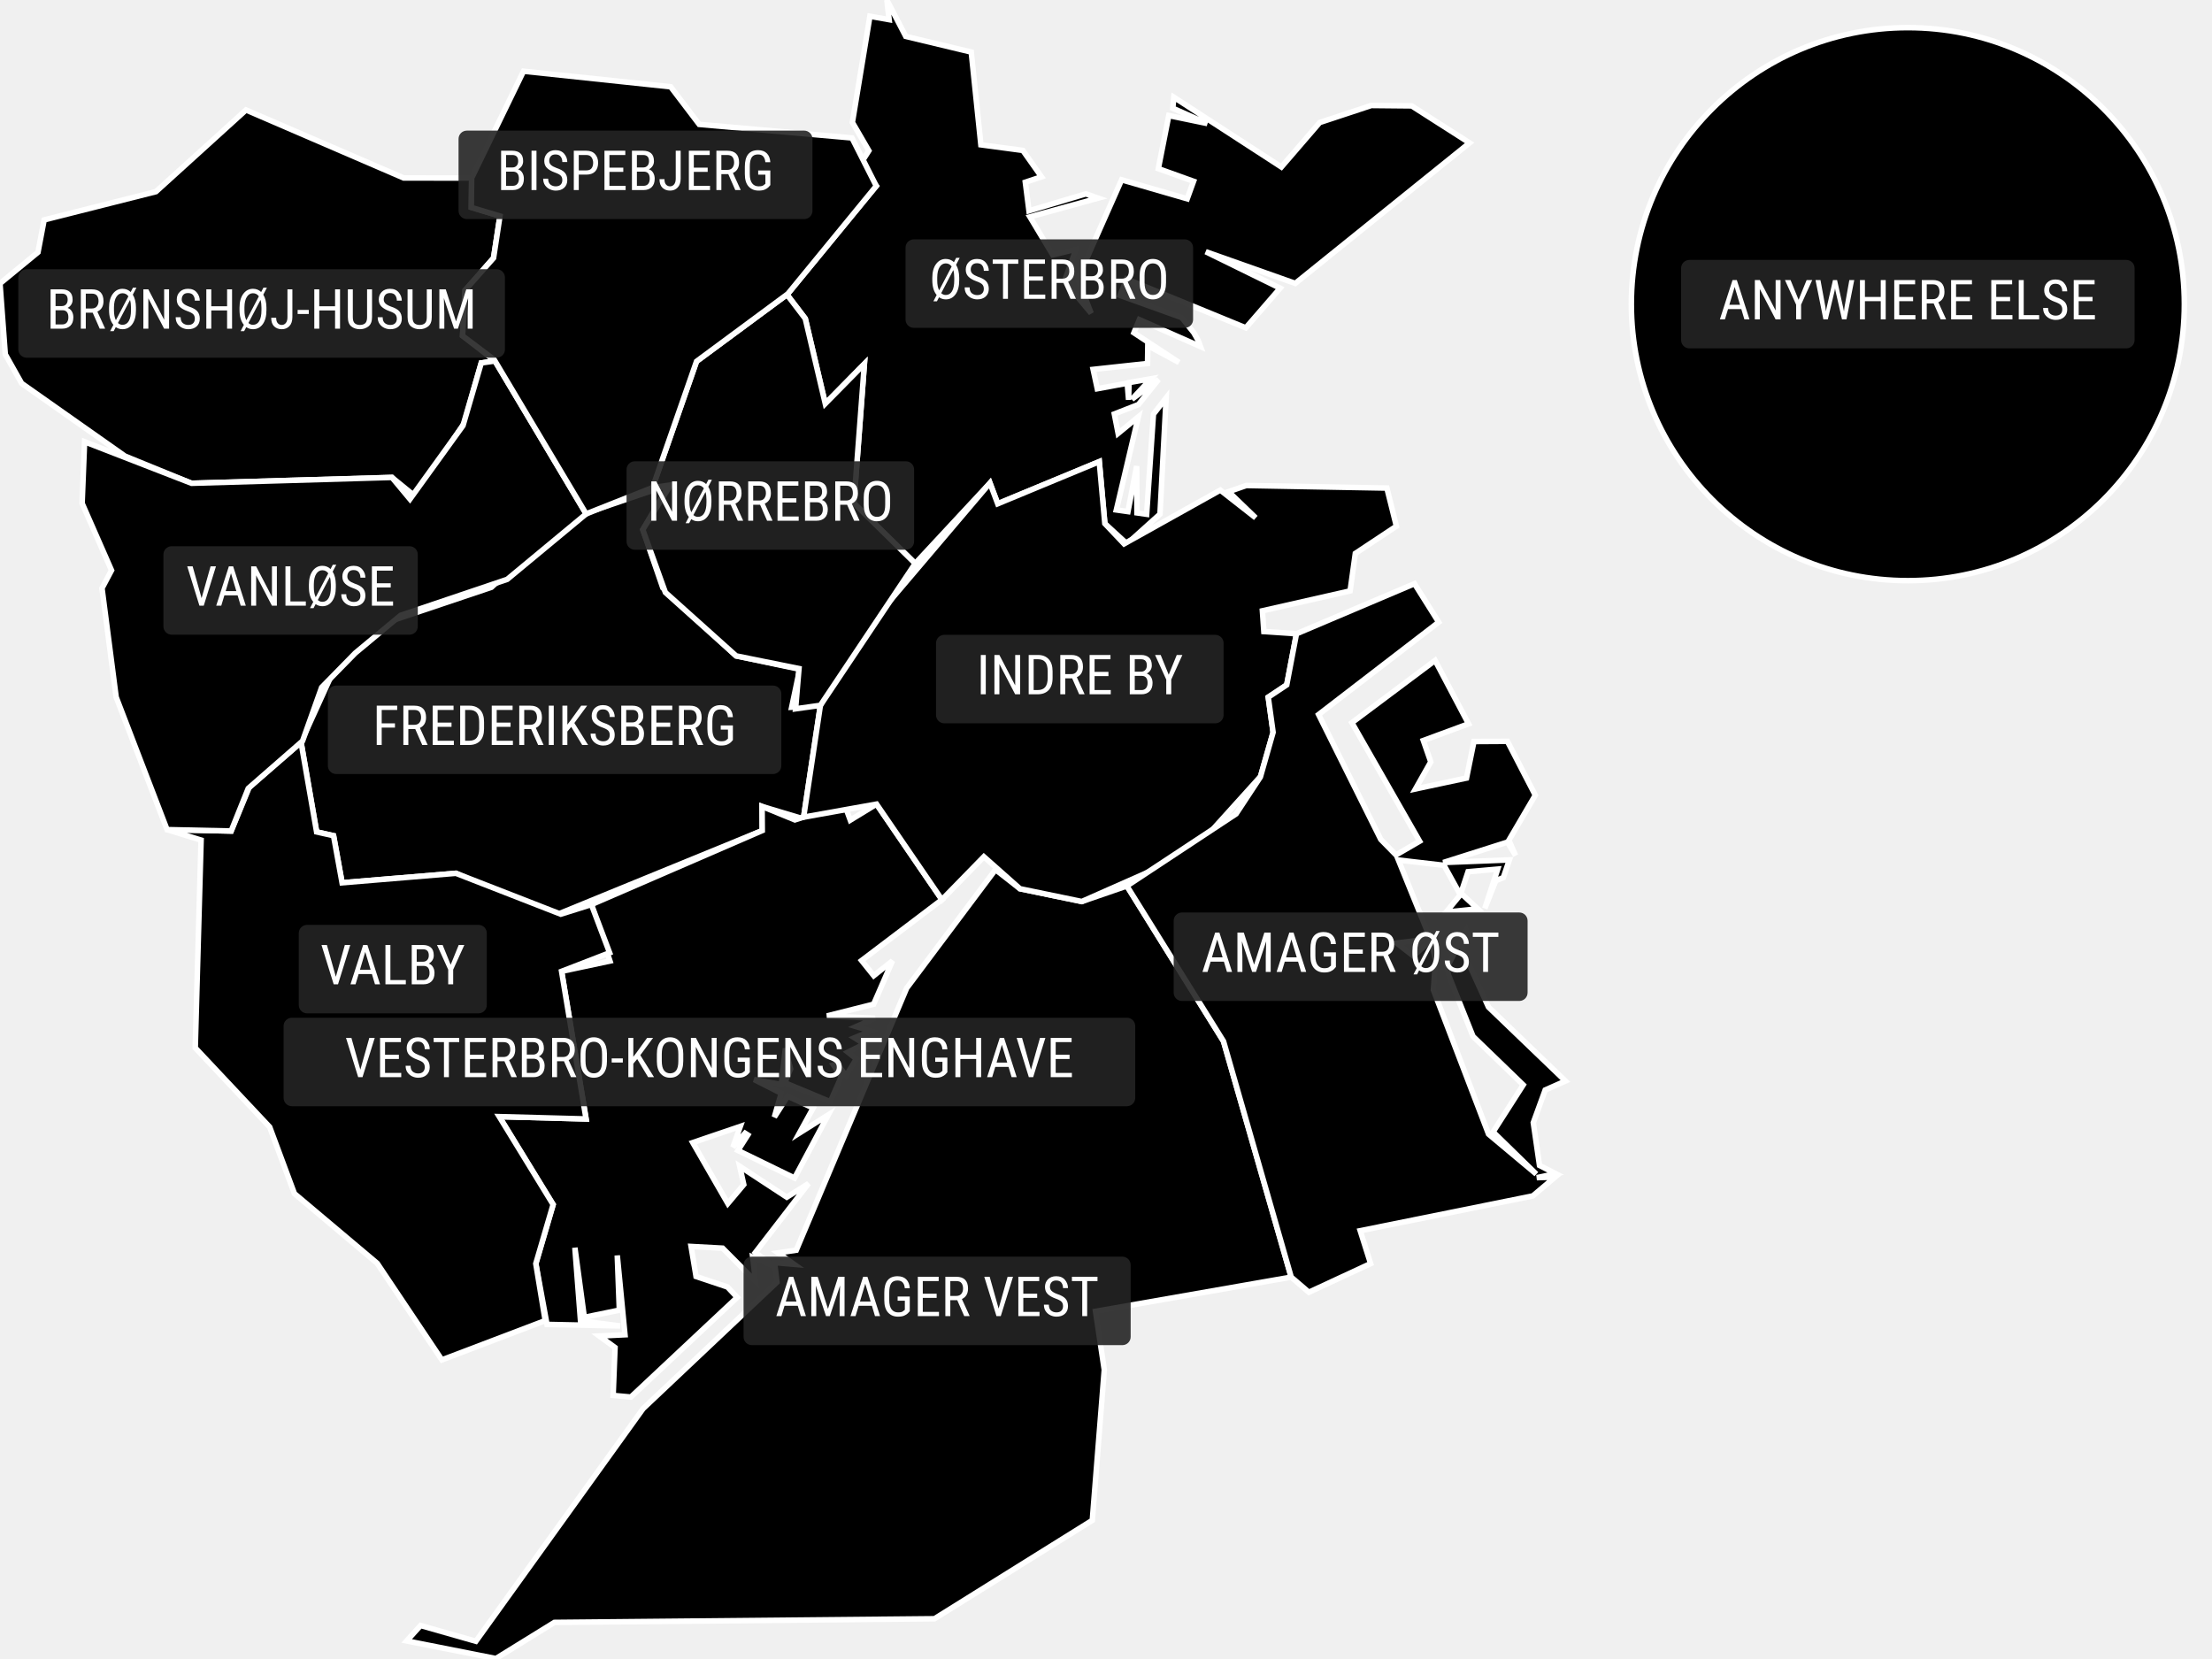
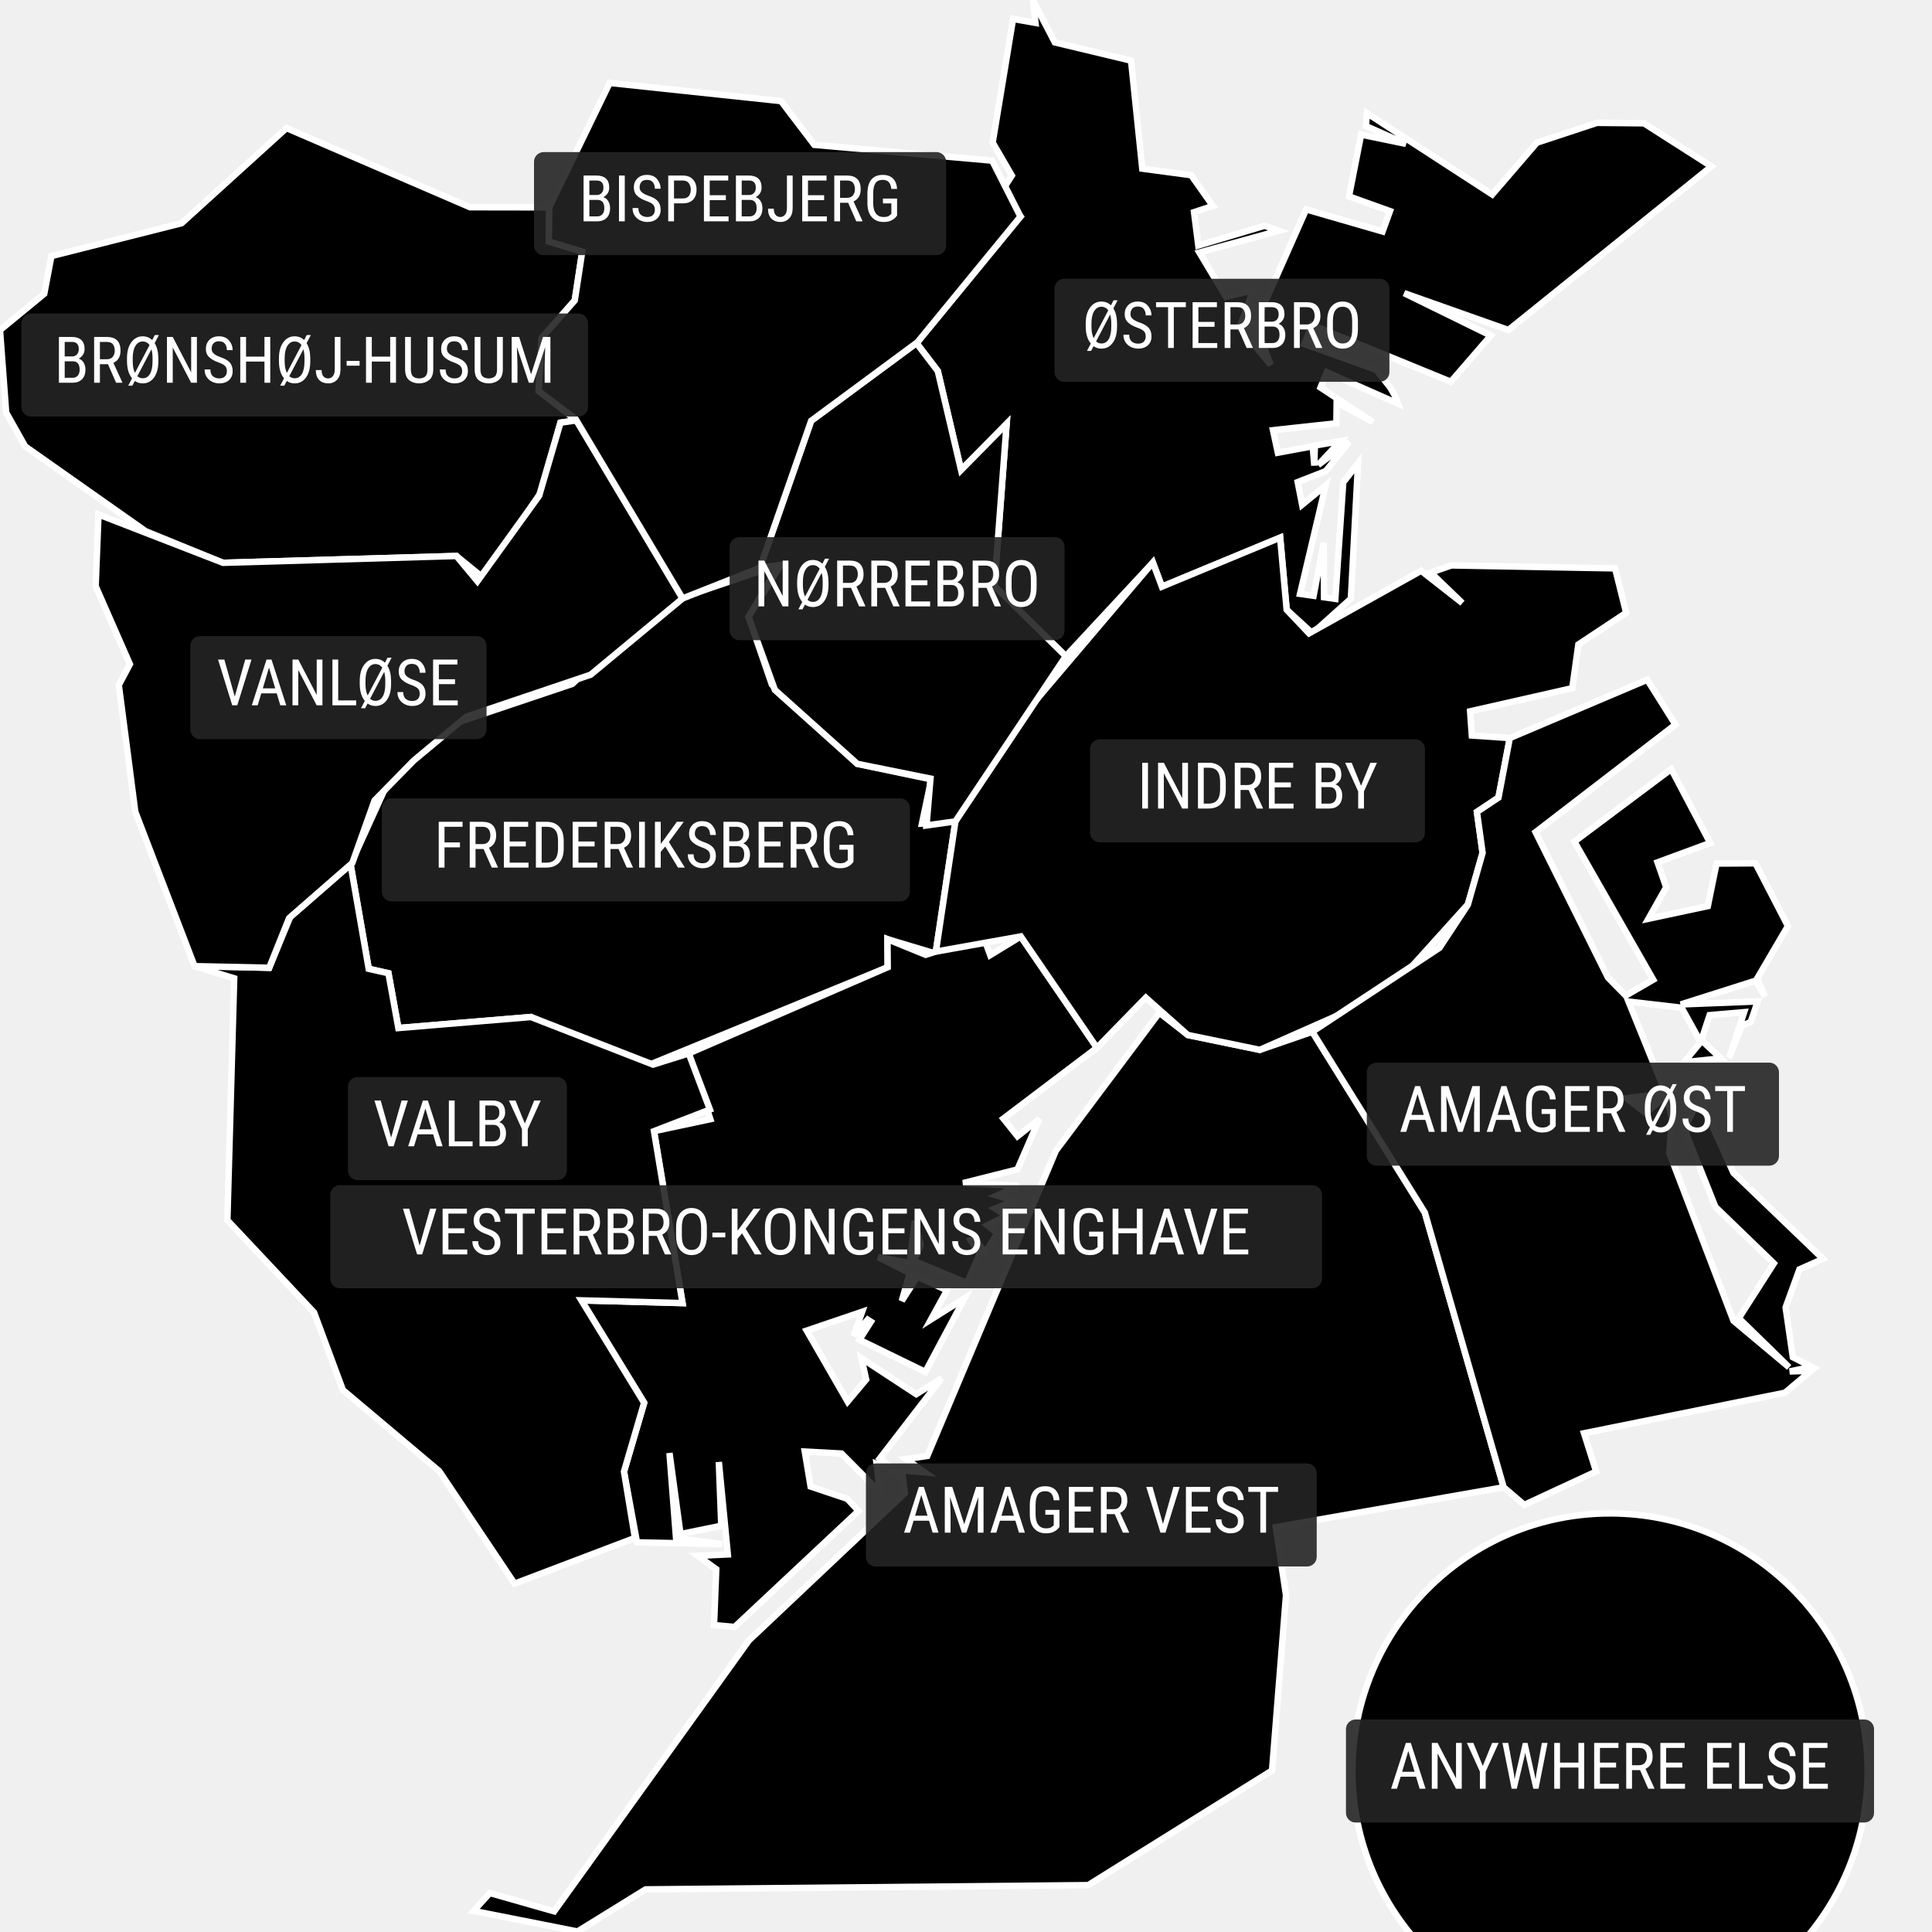
- <svg xmlns="http://www.w3.org/2000/svg" viewBox="0 0 800 600">
+ <svg xmlns="http://www.w3.org/2000/svg" viewBox="0 0 600 600">
  <path d="M 286.327,255.77 L 296.708,255.093 L 290.551,296.157 L 275.615,291.679 L 275.684,300.383 L 199.902,331.392 L 164.885,315.843 L 123.717,319.267 L 120.632,302.246 L 114.511,300.878 L 108.873,268.439 L 121.285,241.141 L 140.473,224.919 L 177.705,212.407 L 204.372,188.11 L 241.945,175.363 L 232.479,191.556 L 239.719,212.615 L 266.232,237.21 L 289.218,242.036 L 286.327,255.77 Z" data-district="Frederiksberg" data-district-id="F" fill="black" stroke="white" stroke-width="2" />
  <path d="M 368.882,321.422 L 360.031,314.506 L 327.917,357.363 L 287.979,452.15 L 281.363,453.117 L 287.23,457.269 L 280.158,456.652 L 281.008,463.723 L 232.589,509.445 L 172.105,593.584 L 152.109,587.89 L 147.079,593.461 L 179.341,599.843 L 200.519,586.761 L 337.956,585.445 L 395.044,549.845 L 399.383,495.407 L 396.209,474.258 L 466.981,461.883 L 442.503,376.595 L 407.553,320.424 L 391.247,326.041 L 368.882,321.422 Z" data-district="Amager Vest" data-district-id="10" fill="black" stroke="white" stroke-width="2" />
  <path d="M 263.116,465.464 L 266.625,469.208 L 228.157,505.262 L 221.752,504.678 L 222.436,487.349 L 216.721,483.182 L 226.033,482.734 L 223.241,454.042 L 223.997,473.828 L 211.333,476.425 L 207.912,451.242 L 209.949,477.68 L 224.307,479.544 L 197.825,478.991 L 193.783,457.012 L 200.044,435.647 L 180.558,403.842 L 211.959,404.682 L 203.104,351.295 L 220.596,347.568 L 213.887,327.148 L 275.684,300.382 L 275.615,291.679 L 287.486,296.522 L 305.326,290.639 L 307.518,296.618 L 317.009,290.816 L 340.659,325.385 L 311.608,347.39 L 316.002,352.875 L 322.779,347.494 L 315.964,363.178 L 299.103,367.419 L 316.416,368.278 L 309.601,371.285 L 314.959,372.883 L 309.005,375.321 L 312.593,377.567 L 306.634,380.534 L 309.7,382.969 L 306.003,389.036 L 302.792,384.793 L 301.435,385.173 L 304.253,389.399 L 300.294,398.44 L 283.834,391.578 L 285.921,386.628 L 284.035,379.166 L 282.566,392.212 L 272.737,390.427 L 282.525,395.39 L 280.055,404.016 L 284.864,396.477 L 294.103,400.71 L 289.118,409.779 L 299.558,403.207 L 287.36,426.048 L 266.885,416.079 L 270.458,410.478 L 269.468,409.842 L 265.074,414.861 L 267.743,407.381 L 250.538,413.232 L 263.241,435.267 L 268.994,428.417 L 267.521,421.806 L 284.546,432.972 L 292.427,428.043 L 273.208,452.967 L 279.614,457.878 L 272.23,454.662 L 273.229,463.365 L 261.346,451.414 L 249.937,450.796 L 251.744,461.654 L 263.116,465.464 Z" data-district="Vesterbro-Kongens Enghave" data-district-id="4" fill="black" stroke="white" stroke-width="2" />
  <path d="M 411.728,146.313 L 403.013,149.715 L 404.389,156.741 L 411.702,150.747 L 403.74,184.426 L 407.944,185.026 L 411.098,168.567 L 411.201,185.492 L 414.696,185.991 L 417.157,149.799 L 421.753,143.888 L 419.526,185.938 L 407.576,196.681 L 399.578,189.35 L 397.564,166.967 L 360.842,182.189 L 358.033,174.702 L 330.988,203.795 L 308.815,181.987 L 312.616,131.618 L 298.471,145.982 L 291.238,115.231 L 284.628,106.553 L 316.916,67.254 L 310.622,60.161 L 314.234,54.514 L 308.28,44.275 L 314.615,5.877 L 321.569,7.108 L 320.747,0.0 L 327.588,13.168 L 351.264,18.831 L 354.747,52.376 L 369.929,54.406 L 376.668,63.947 L 370.821,65.896 L 372.142,76.237 L 392.71,70.117 L 397.143,71.658 L 372.474,78.429 L 380.726,92.169 L 389.116,90.187 L 384.952,101.768 L 394.624,113.284 L 389.788,100.819 L 405.646,65.035 L 429.368,71.894 L 431.668,65.566 L 418.931,60.989 L 422.706,41.796 L 436.631,44.679 L 424.168,39.145 L 424.522,35.15 L 463.431,60.403 L 477.288,44.316 L 495.94,38.151 L 510.557,38.294 L 531.49,51.678 L 468.455,102.486 L 436.073,91.036 L 462.979,104.221 L 450.564,118.559 L 407.458,100.901 L 405.065,106.855 L 427.381,114.863 L 431.73,120.298 L 433.352,123.16 L 434.168,125.345 L 412.06,115.584 L 410.096,120.358 L 426.413,131.093 L 415.115,125.008 L 415.022,131.459 L 395.342,133.598 L 396.853,140.59 L 407.678,138.592 L 408.169,144.592 L 408.338,138.363 L 416.272,136.986 L 409.376,144.384 L 419.034,137.216 L 411.728,146.313 Z" data-district="Østerbro" data-district-id="2" fill="black" stroke="white" stroke-width="2" />
  <path d="M 202.817,330.622 L 164.885,315.843 L 123.717,319.267 L 120.632,302.246 L 114.511,300.878 L 108.874,268.439 L 90.209,284.559 L 83.596,300.547 L 60.419,300.044 L 72.73,303.826 L 70.612,378.957 L 97.53,407.598 L 106.484,431.676 L 136.411,456.883 L 159.809,491.817 L 197.184,477.618 L 193.783,457.012 L 200.044,435.647 L 180.558,403.842 L 211.959,404.682 L 203.104,351.295 L 220.476,344.583 L 213.887,327.148 L 202.817,330.622 Z" data-district="Valby" data-district-id="5" fill="black" stroke="white" stroke-width="2" />
  <path d="M 45.216,164.965 L 69.274,174.786 L 141.746,172.672 L 150.14,179.516 L 167.878,153.079 L 174.058,131.257 L 179.028,130.557 L 167.287,121.443 L 168.195,105.003 L 178.5,93.304 L 180.817,78.132 L 170.456,75.02 L 170.581,64.399 L 145.975,64.358 L 88.962,39.776 L 56.4,69.315 L 15.967,79.53 L 13.741,91.235 L 0.0,102.522 L 1.91,128.128 L 7.824,138.638 L 45.216,164.965 Z" data-district="Brønshøj-Husum" data-district-id="7" fill="black" stroke="white" stroke-width="2" />
  <path d="M 128.469,236.205 L 144.88,222.546 L 183.437,209.531 L 211.988,185.852 L 179.028,130.557 L 174.058,131.257 L 167.448,153.926 L 148.272,180.511 L 141.746,172.672 L 69.274,174.786 L 30.592,159.773 L 29.701,182.031 L 40.336,206.265 L 36.893,212.748 L 42.009,252.11 L 60.419,300.044 L 83.596,300.547 L 89.78,285.135 L 109.422,267.993 L 116.324,248.607 L 128.469,236.205 Z" data-district="Vanløse" data-district-id="6" fill="black" stroke="white" stroke-width="2" />
  <path d="M 450.743,175.593 L 501.584,176.52 L 505.024,190.309 L 490.175,200.156 L 488.285,213.712 L 456.562,220.903 L 457.09,228.419 L 468.886,229.209 L 465.363,247.702 L 458.677,252.153 L 460.435,264.865 L 455.896,280.812 L 430.892,308.512 L 391.247,326.041 L 368.882,321.422 L 355.828,309.843 L 340.659,325.385 L 317.009,290.816 L 290.644,295.528 L 296.708,255.093 L 309.176,232.254 L 358.033,174.702 L 360.842,182.189 L 397.564,166.967 L 399.578,189.35 L 406.54,196.69 L 441.344,177.261 L 454.135,187.281 L 444.328,177.819 L 450.743,175.593 Z" data-district="Indre By" data-district-id="1" fill="black" stroke="white" stroke-width="2" />
  <path d="M 238.962,181.12 L 232.478,191.556 L 240.641,214.255 L 266.233,237.211 L 288.966,241.804 L 287.736,256.346 L 296.708,255.093 L 330.988,203.795 L 308.815,181.987 L 312.616,131.618 L 298.471,145.982 L 291.238,115.231 L 284.628,106.553 L 251.914,130.688 L 236.005,176.336 L 242.534,175.392 L 238.962,181.12 Z" data-district="Nørrebro" data-district-id="3" fill="black" stroke="white" stroke-width="2" />
  <path d="M 242.55,31.39 L 189.337,25.755 L 170.581,64.399 L 170.456,75.02 L 180.817,78.132 L 178.5,93.304 L 168.195,105.003 L 167.287,121.443 L 178.707,130.044 L 211.988,185.852 L 236.005,176.336 L 251.914,130.688 L 284.935,106.271 L 316.916,67.254 L 308.128,49.889 L 252.89,44.985 L 242.55,31.39 Z" data-district="Bispebjerg" data-district-id="8" fill="black" stroke="white" stroke-width="2" />
  <path d="M 505.753,311.046 L 522.251,312.96 L 528.149,323.629 L 522.995,329.889 L 534.443,328.689 L 528.363,323.033 L 530.938,315.266 L 541.662,314.327 L 536.997,328.552 L 540.965,318.516 L 543.687,317.404 L 545.879,311.003 L 521.988,311.938 L 545.198,304.569 L 548.138,309.41 L 545.692,303.906 L 555.257,287.593 L 545.181,268.111 L 533.072,268.184 L 530.382,281.393 L 511.924,285.335 L 517.458,275.543 L 514.764,267.812 L 531.117,261.784 L 519.017,238.854 L 488.933,261.374 L 513.423,304.249 L 504.883,309.204 L 499.374,303.587 L 476.887,258.43 L 520.326,225.021 L 511.571,211.108 L 468.886,229.209 L 465.363,247.702 L 458.677,252.153 L 460.435,264.865 L 455.837,281.002 L 447.046,294.355 L 407.553,320.424 L 442.503,376.595 L 466.981,461.883 L 473.368,467.358 L 495.703,456.989 L 491.938,445.108 L 554.356,432.517 L 562.41,425.722 L 555.808,425.911 L 562.642,424.48 L 556.785,421.492 L 554.54,406.028 L 558.837,394.216 L 566.165,390.966 L 538.334,364.218 L 529.069,343.785 L 528.676,341.799 L 530.662,338.026 L 530.244,336.39 L 523.305,349.955 L 523.886,352.619 L 532.739,374.823 L 550.892,392.363 L 539.998,409.375 L 555.619,424.623 L 538.359,410.176 L 518.41,358.039 L 519.193,347.28 L 517.486,340.095 L 511.161,345.761 L 505.131,341.059 L 517.316,339.567 L 505.753,311.046 Z" data-district="Amager Øst" data-district-id="9" fill="black" stroke="white" stroke-width="2" />
  <rect x="268.92" y="454.487" width="140" height="32" rx="3" fill="#242424" fill-opacity="0.9" pointer-events="none" data-district="Amager Vest" data-district-id="F" />
  <text x="338.92" y="470.487" text-anchor="middle" dominant-baseline="middle" fill="#ffffff" font-size="20px" font-family="Roboto Condensed, sans-serif" pointer-events="none" data-district="Amager Vest" data-district-id="F">AMAGER VEST</text>
  <rect x="102.567" y="368.077" width="308" height="32" rx="3" fill="#242424" fill-opacity="0.9" pointer-events="none" data-district="Vesterbro-Kongens Enghave" data-district-id="F" />
  <text x="256.567" y="384.077" text-anchor="middle" dominant-baseline="middle" fill="#ffffff" font-size="20px" font-family="Roboto Condensed, sans-serif" pointer-events="none" data-district="Vesterbro-Kongens Enghave" data-district-id="F">VESTERBRO-KONGENS ENGHAVE</text>
  <rect x="327.495" y="86.571" width="104" height="32" rx="3" fill="#242424" fill-opacity="0.9" pointer-events="none" data-district="Østerbro" data-district-id="F" />
  <text x="379.495" y="102.571" text-anchor="middle" dominant-baseline="middle" fill="#ffffff" font-size="20px" font-family="Roboto Condensed, sans-serif" pointer-events="none" data-district="Østerbro" data-district-id="F">ØSTERBRO</text>
  <rect x="108.055" y="334.492" width="68" height="32" rx="3" fill="#242424" fill-opacity="0.9" pointer-events="none" data-district="Valby" data-district-id="F" />
  <text x="142.055" y="350.492" text-anchor="middle" dominant-baseline="middle" fill="#ffffff" font-size="20px" font-family="Roboto Condensed, sans-serif" pointer-events="none" data-district="Valby" data-district-id="F">VALBY</text>
  <rect x="6.624" y="97.366" width="176" height="32" rx="3" fill="#242424" fill-opacity="0.9" pointer-events="none" data-district="Brønshøj-Husum" data-district-id="F" />
  <text x="94.624" y="113.366" text-anchor="middle" dominant-baseline="middle" fill="#ffffff" font-size="20px" font-family="Roboto Condensed, sans-serif" pointer-events="none" data-district="Brønshøj-Husum" data-district-id="F">BRØNSHØJ-HUSUM</text>
  <rect x="59.103" y="197.547" width="92" height="32" rx="3" fill="#242424" fill-opacity="0.9" pointer-events="none" data-district="Vanløse" data-district-id="F" />
  <text x="105.103" y="213.547" text-anchor="middle" dominant-baseline="middle" fill="#ffffff" font-size="20px" font-family="Roboto Condensed, sans-serif" pointer-events="none" data-district="Vanløse" data-district-id="F">VANLØSE</text>
  <rect x="338.529" y="229.599" width="104" height="32" rx="3" fill="#242424" fill-opacity="0.9" pointer-events="none" data-district="Indre By" data-district-id="F" />
  <text x="390.529" y="245.599" text-anchor="middle" dominant-baseline="middle" fill="#ffffff" font-size="20px" font-family="Roboto Condensed, sans-serif" pointer-events="none" data-district="Indre By" data-district-id="F">INDRE BY</text>
  <rect x="226.599" y="166.822" width="104" height="32" rx="3" fill="#242424" fill-opacity="0.9" pointer-events="none" data-district="Nørrebro" data-district-id="F" />
  <text x="278.599" y="182.822" text-anchor="middle" dominant-baseline="middle" fill="#ffffff" font-size="20px" font-family="Roboto Condensed, sans-serif" pointer-events="none" data-district="Nørrebro" data-district-id="F">NØRREBRO</text>
  <rect x="165.841" y="47.238" width="128" height="32" rx="3" fill="#242424" fill-opacity="0.9" pointer-events="none" data-district="Bispebjerg" data-district-id="F" />
  <text x="229.841" y="63.238" text-anchor="middle" dominant-baseline="middle" fill="#ffffff" font-size="20px" font-family="Roboto Condensed, sans-serif" pointer-events="none" data-district="Bispebjerg" data-district-id="F">BISPEBJERG</text>
  <rect x="424.473" y="330.011" width="128" height="32" rx="3" fill="#242424" fill-opacity="0.9" pointer-events="none" data-district="Amager Øst" data-district-id="F" />
  <text x="488.473" y="346.011" text-anchor="middle" dominant-baseline="middle" fill="#ffffff" font-size="20px" font-family="Roboto Condensed, sans-serif" pointer-events="none" data-district="Amager Øst" data-district-id="F">AMAGER ØST</text>
  <rect x="118.577" y="247.939" width="164" height="32" rx="3" fill="#242424" fill-opacity="0.9" pointer-events="none" data-district="Frederiksberg" data-district-id="F" />
-   <circle cx="690.0" cy="110.0" r="100.0" data-district="Anywhere Else" data-district-id="X" fill="black" stroke="white" stroke-width="2" />
+   <circle cx="500.0" cy="550.0" r="80.0" data-district="Anywhere Else" data-district-id="X" fill="black" stroke="white" stroke-width="2" />
  <text x="200.577" y="263.939" text-anchor="middle" dominant-baseline="middle" fill="#ffffff" font-size="20px" font-family="Roboto Condensed, sans-serif" pointer-events="none" data-district="Frederiksberg" data-district-id="F">FREDERIKSBERG</text>
-   <rect x="608.0" y="94.0" width="164" height="32" rx="3" fill="#242424" fill-opacity="0.9" pointer-events="none" data-district="Anywhere Else" data-district-id="X" />
-   <text x="690.0" y="110.0" text-anchor="middle" dominant-baseline="middle" fill="#ffffff" font-size="20px" font-family="Roboto Condensed, sans-serif" pointer-events="none" data-district="Anywhere Else" data-district-id="X">ANYWHERE ELSE</text>
+   <rect x="418.0" y="534.0" width="164" height="32" rx="3" fill="#242424" fill-opacity="0.9" pointer-events="none" data-district="Anywhere Else" data-district-id="X" />
+   <text x="500.0" y="550.0" text-anchor="middle" dominant-baseline="middle" fill="#ffffff" font-size="20px" font-family="Roboto Condensed, sans-serif" pointer-events="none" data-district="Anywhere Else" data-district-id="X">ANYWHERE ELSE</text>
</svg>
